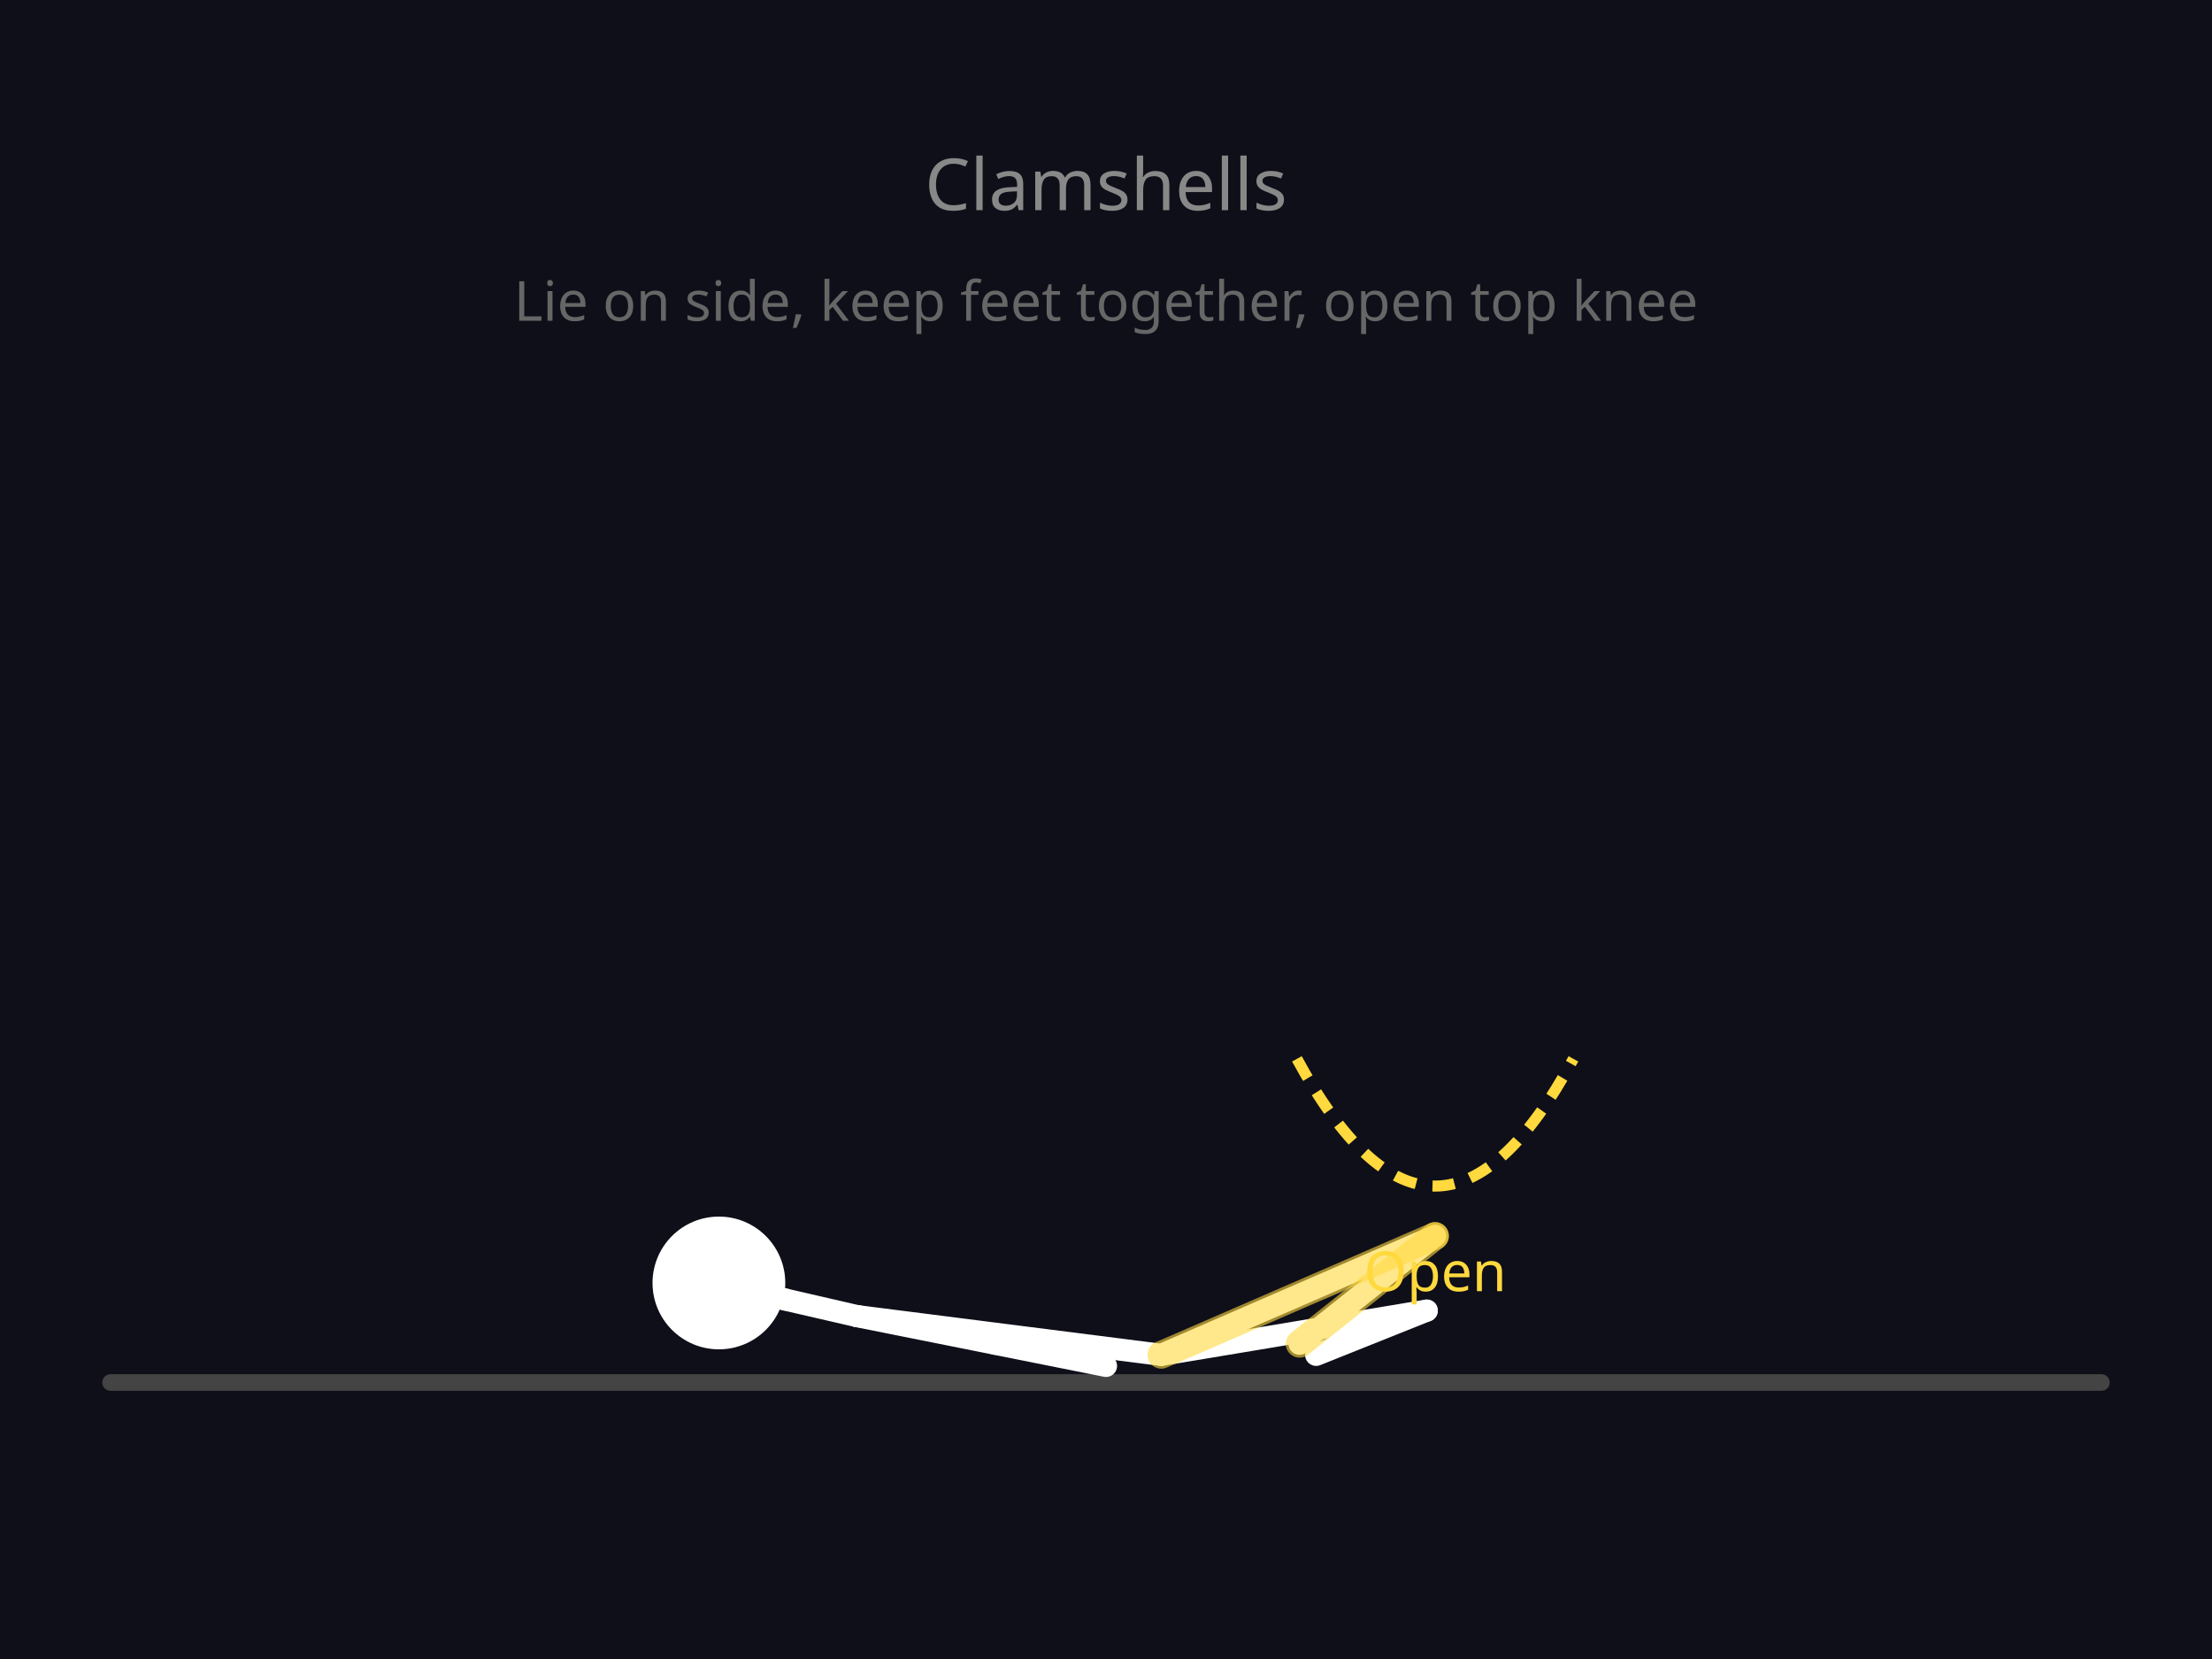
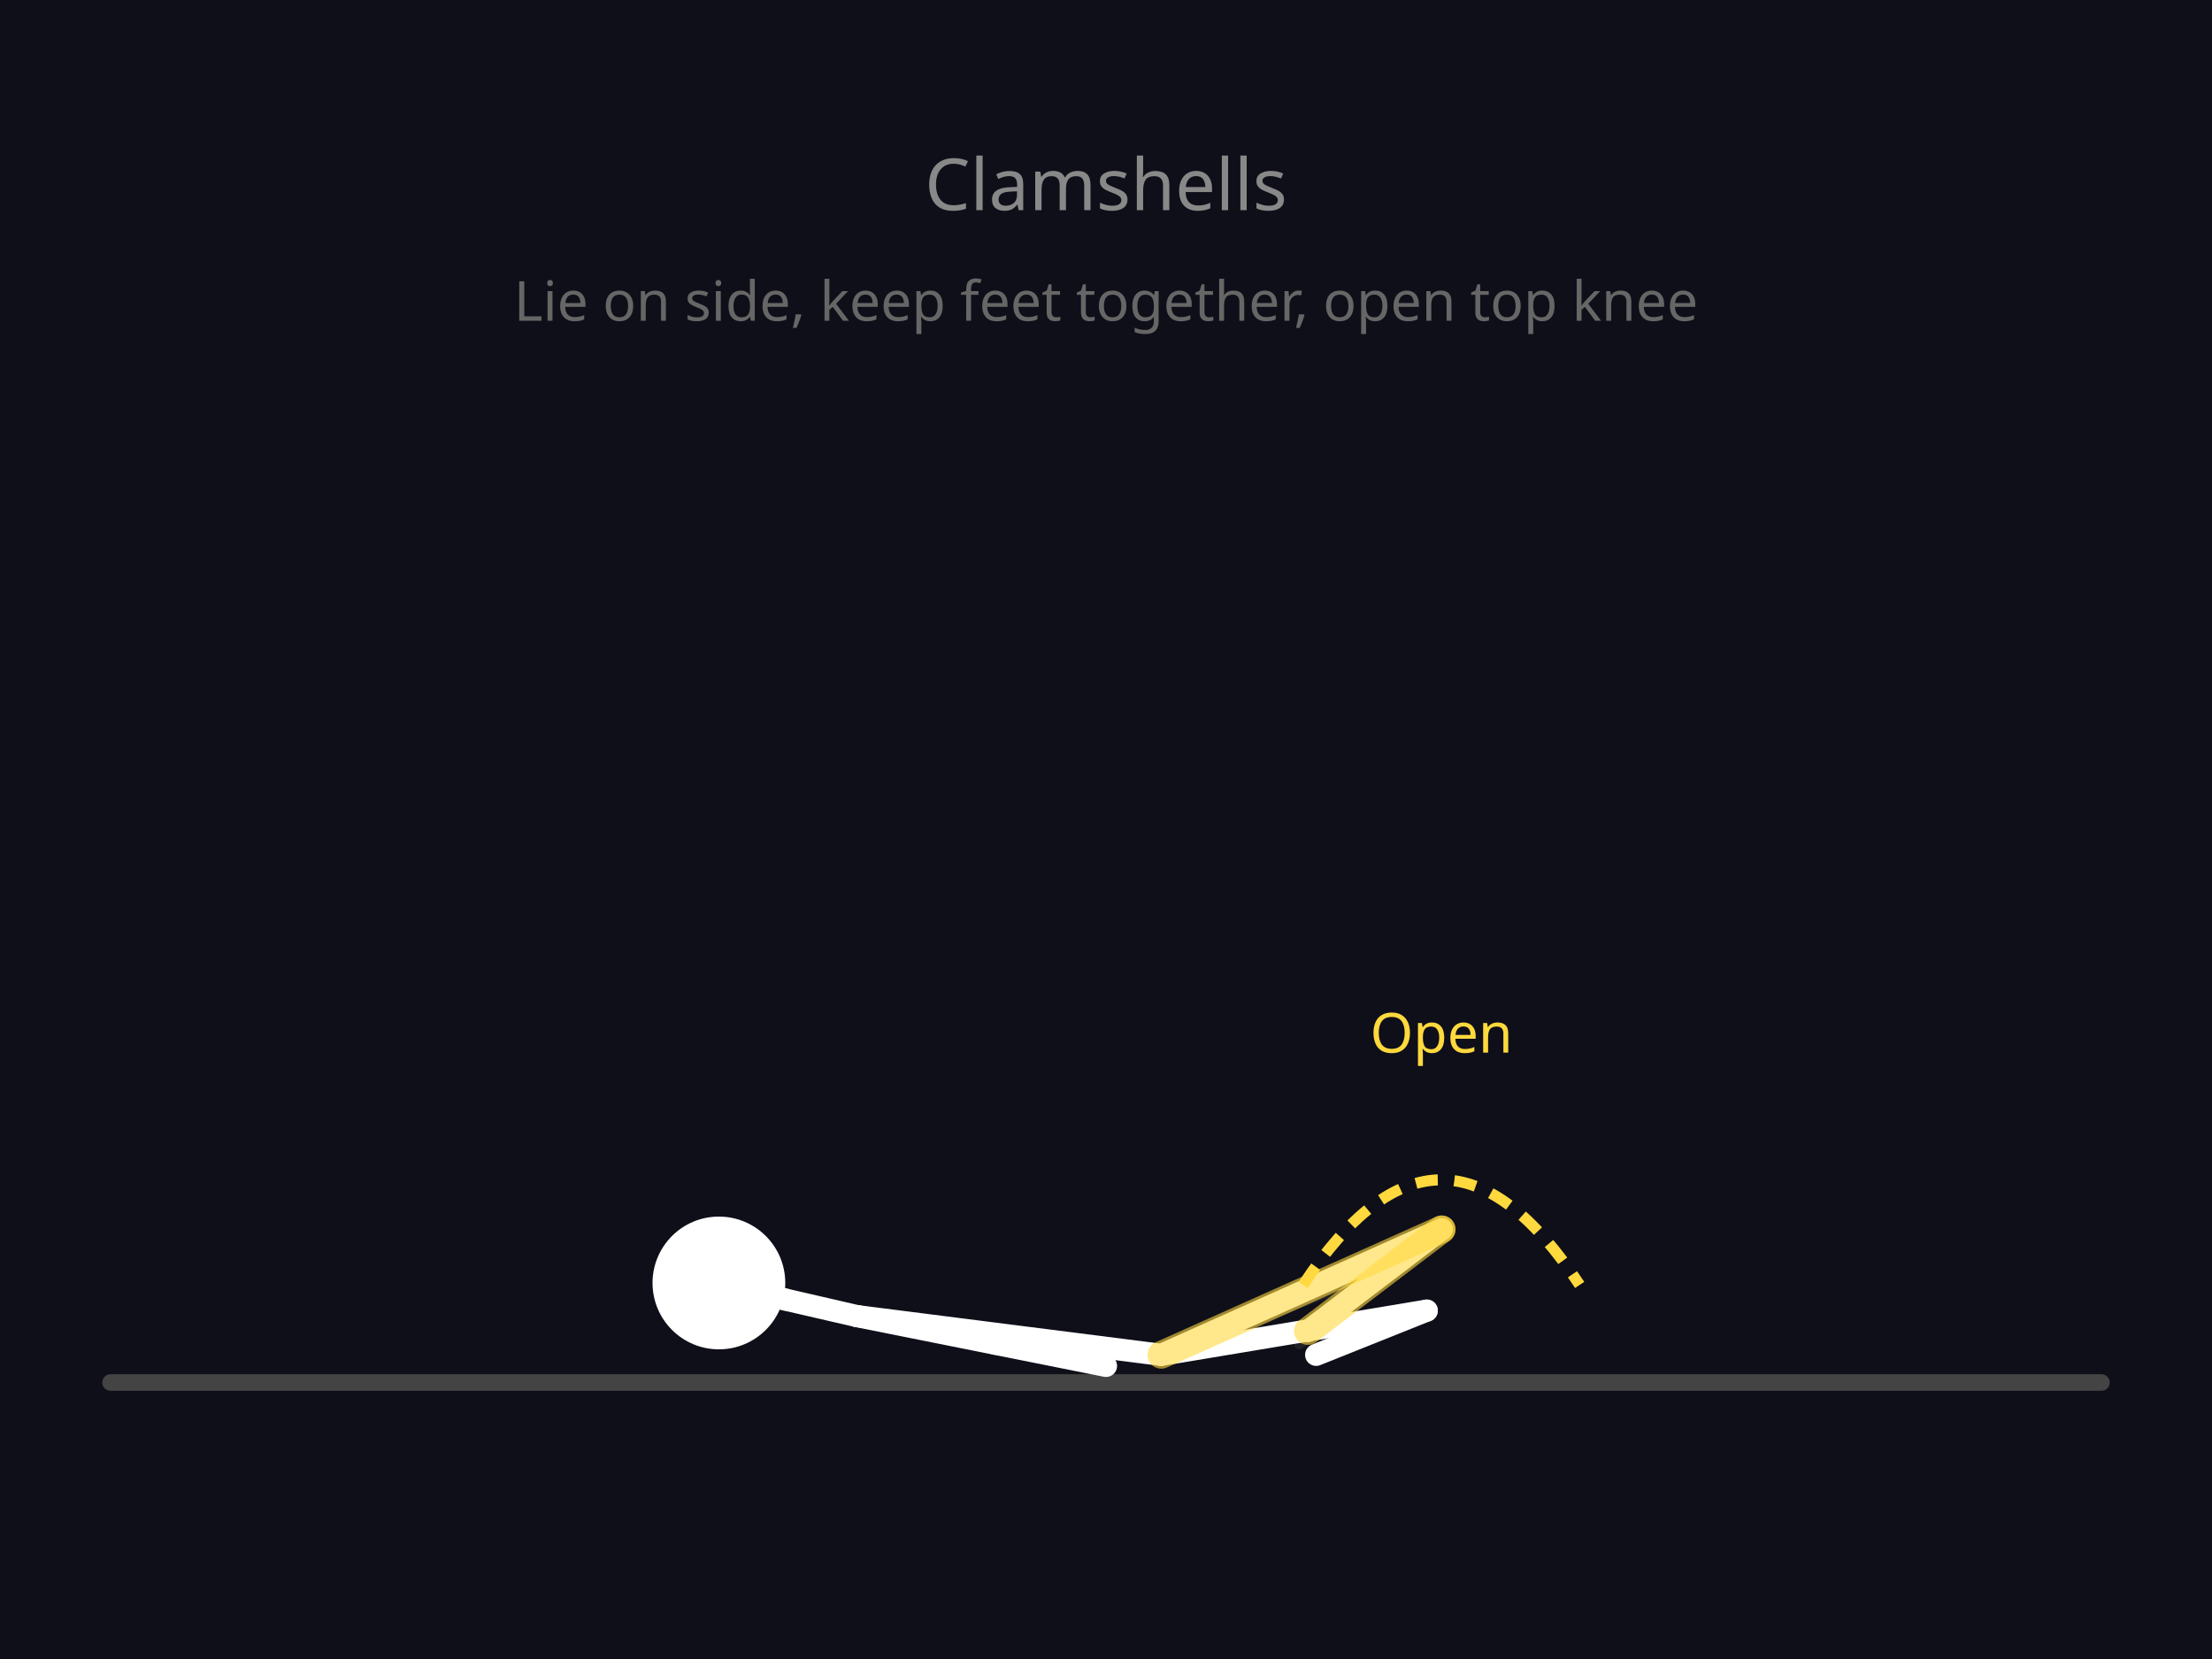
<svg xmlns="http://www.w3.org/2000/svg" viewBox="0 0 400 300">
  <rect width="400" height="300" fill="#0f0f1a" />
  <line x1="20" y1="250" x2="380" y2="250" stroke="#444" stroke-width="3" stroke-linecap="round" />
  <text x="200" y="38" fill="#888" font-size="13" font-family="sans-serif" text-anchor="middle">Clamshells</text>
  <text x="200" y="58" fill="#666" font-size="10" font-family="sans-serif" text-anchor="middle">Lie on side, keep feet together, open top knee</text>
  <g stroke="#555" stroke-width="2" fill="none" stroke-linecap="round" stroke-linejoin="round" opacity="0.25">
    <circle cx="130" cy="232" r="12" fill="#444" stroke="none" />
    <line x1="130" y1="232" x2="142" y2="235" />
    <line x1="142" y1="235" x2="155" y2="238" />
    <line x1="155" y1="238" x2="210" y2="245" />
    <line x1="155" y1="238" x2="180" y2="243" />
    <line x1="180" y1="243" x2="200" y2="247" />
    <line x1="210" y1="245" x2="258" y2="237" />
    <line x1="258" y1="237" x2="238" y2="245" />
    <line x1="210" y1="245" x2="255" y2="228" />
    <line x1="255" y1="228" x2="235" y2="243" />
  </g>
  <g stroke="#FFF" stroke-width="4" fill="none" stroke-linecap="round" stroke-linejoin="round">
    <circle cx="130" cy="232" r="12" fill="#FFF" stroke="none" />
    <line x1="130" y1="232" x2="142" y2="235" />
    <line x1="142" y1="235" x2="155" y2="238" />
    <line x1="155" y1="238" x2="210" y2="245" />
    <line x1="155" y1="238" x2="180" y2="243" />
    <line x1="180" y1="243" x2="200" y2="247" />
    <line x1="210" y1="245" x2="258" y2="237" />
    <line x1="258" y1="237" x2="238" y2="245" />
-     <line x1="210" y1="245" x2="259.5" y2="223.5" />
-     <line x1="259.5" y1="223.5" x2="235" y2="243" />
-     <line x1="210" y1="245" x2="259.5" y2="223.5" stroke="#FFD93D" stroke-width="5" opacity="0.6" />
-     <line x1="259.5" y1="223.5" x2="235" y2="243" stroke="#FFD93D" stroke-width="5" opacity="0.6" />
+     <line x1="210" y1="245" x2="260.7" y2="222.3" />
+     <line x1="260.7" y1="222.3" x2="236.5" y2="240.7" />
+     <line x1="210" y1="245" x2="260.7" y2="222.3" stroke="#FFD93D" stroke-width="5" opacity="0.6" />
+     <line x1="260.7" y1="222.3" x2="236.5" y2="240.7" stroke="#FFD93D" stroke-width="5" opacity="0.6" />
  </g>
-   <path d="M 234.521 191.479 Q 259.521 237.479 284.521 191.479" stroke="#FFD93D" stroke-width="2" fill="none" stroke-dasharray="4,3" />
-   <text x="259.521" y="233.479" fill="#FFD93D" font-size="10" text-anchor="middle" font-family="sans-serif">Open</text>
+   <path d="M 235.651 232.349 Q 260.651 194.349 285.651 232.349" stroke="#FFD93D" stroke-width="2" fill="none" stroke-dasharray="4,3" />
+   <text x="260.651" y="190.349" fill="#FFD93D" font-size="10" text-anchor="middle" font-family="sans-serif">Open</text>
</svg>
